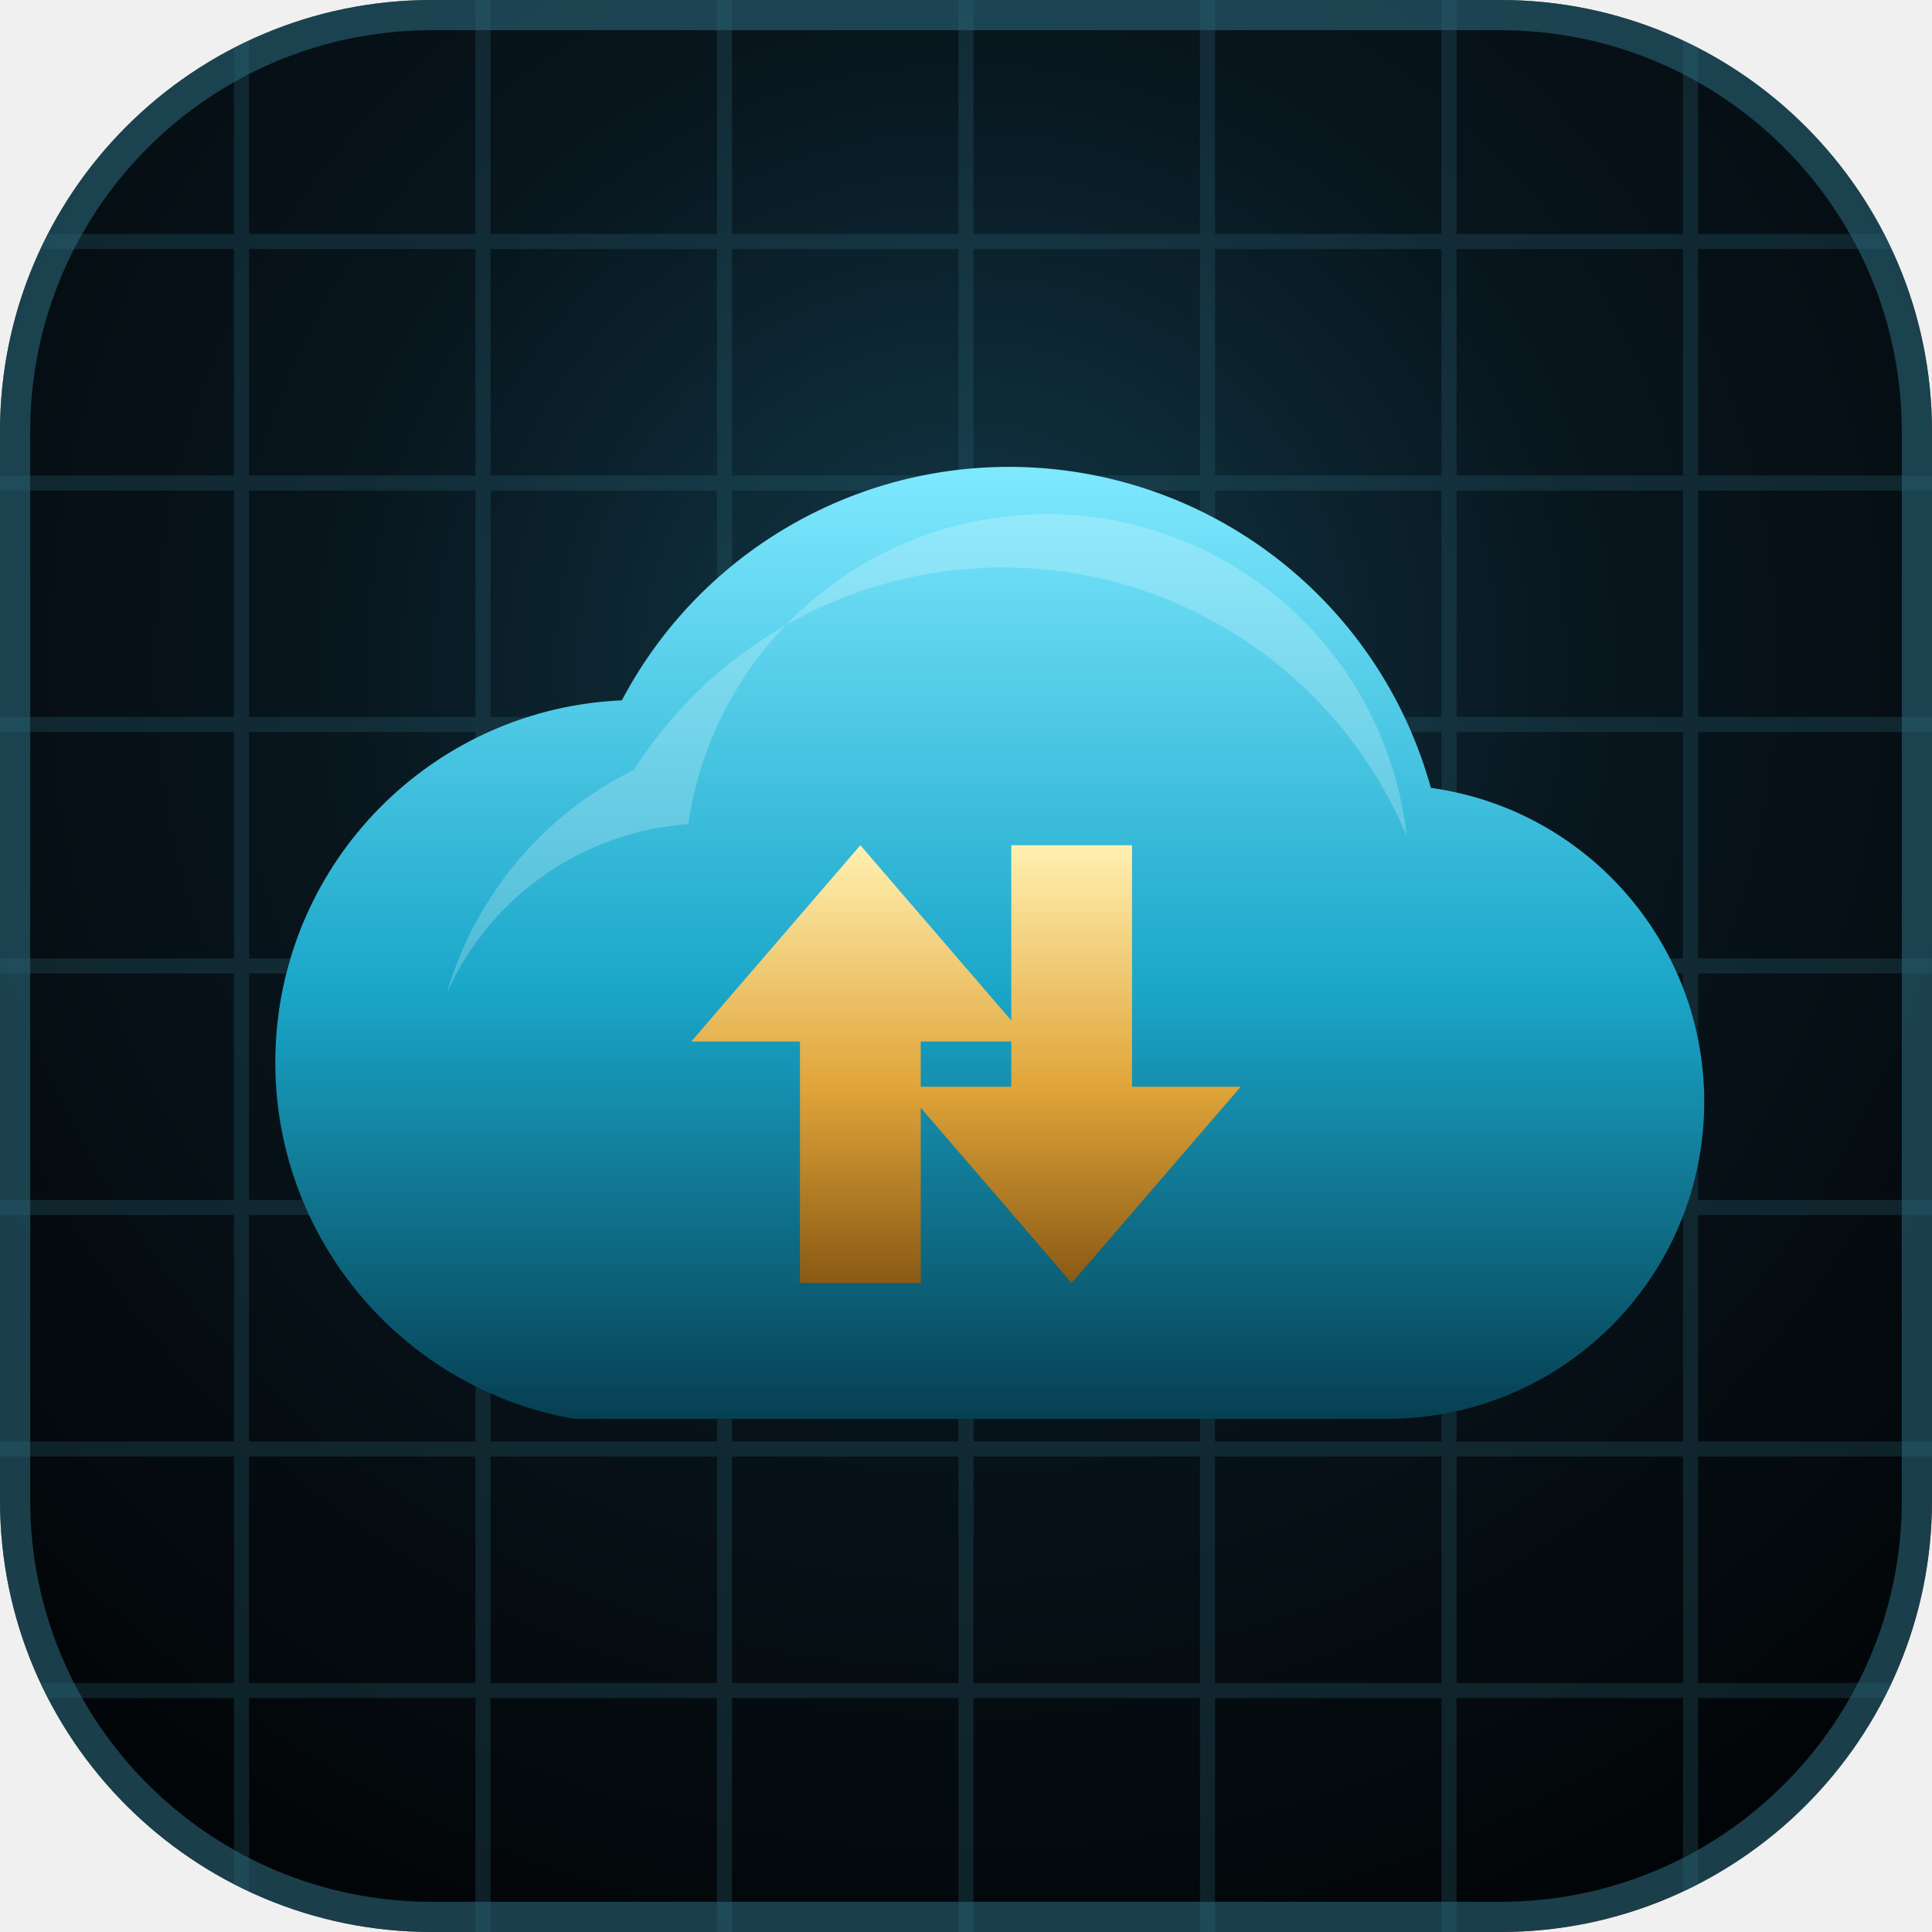
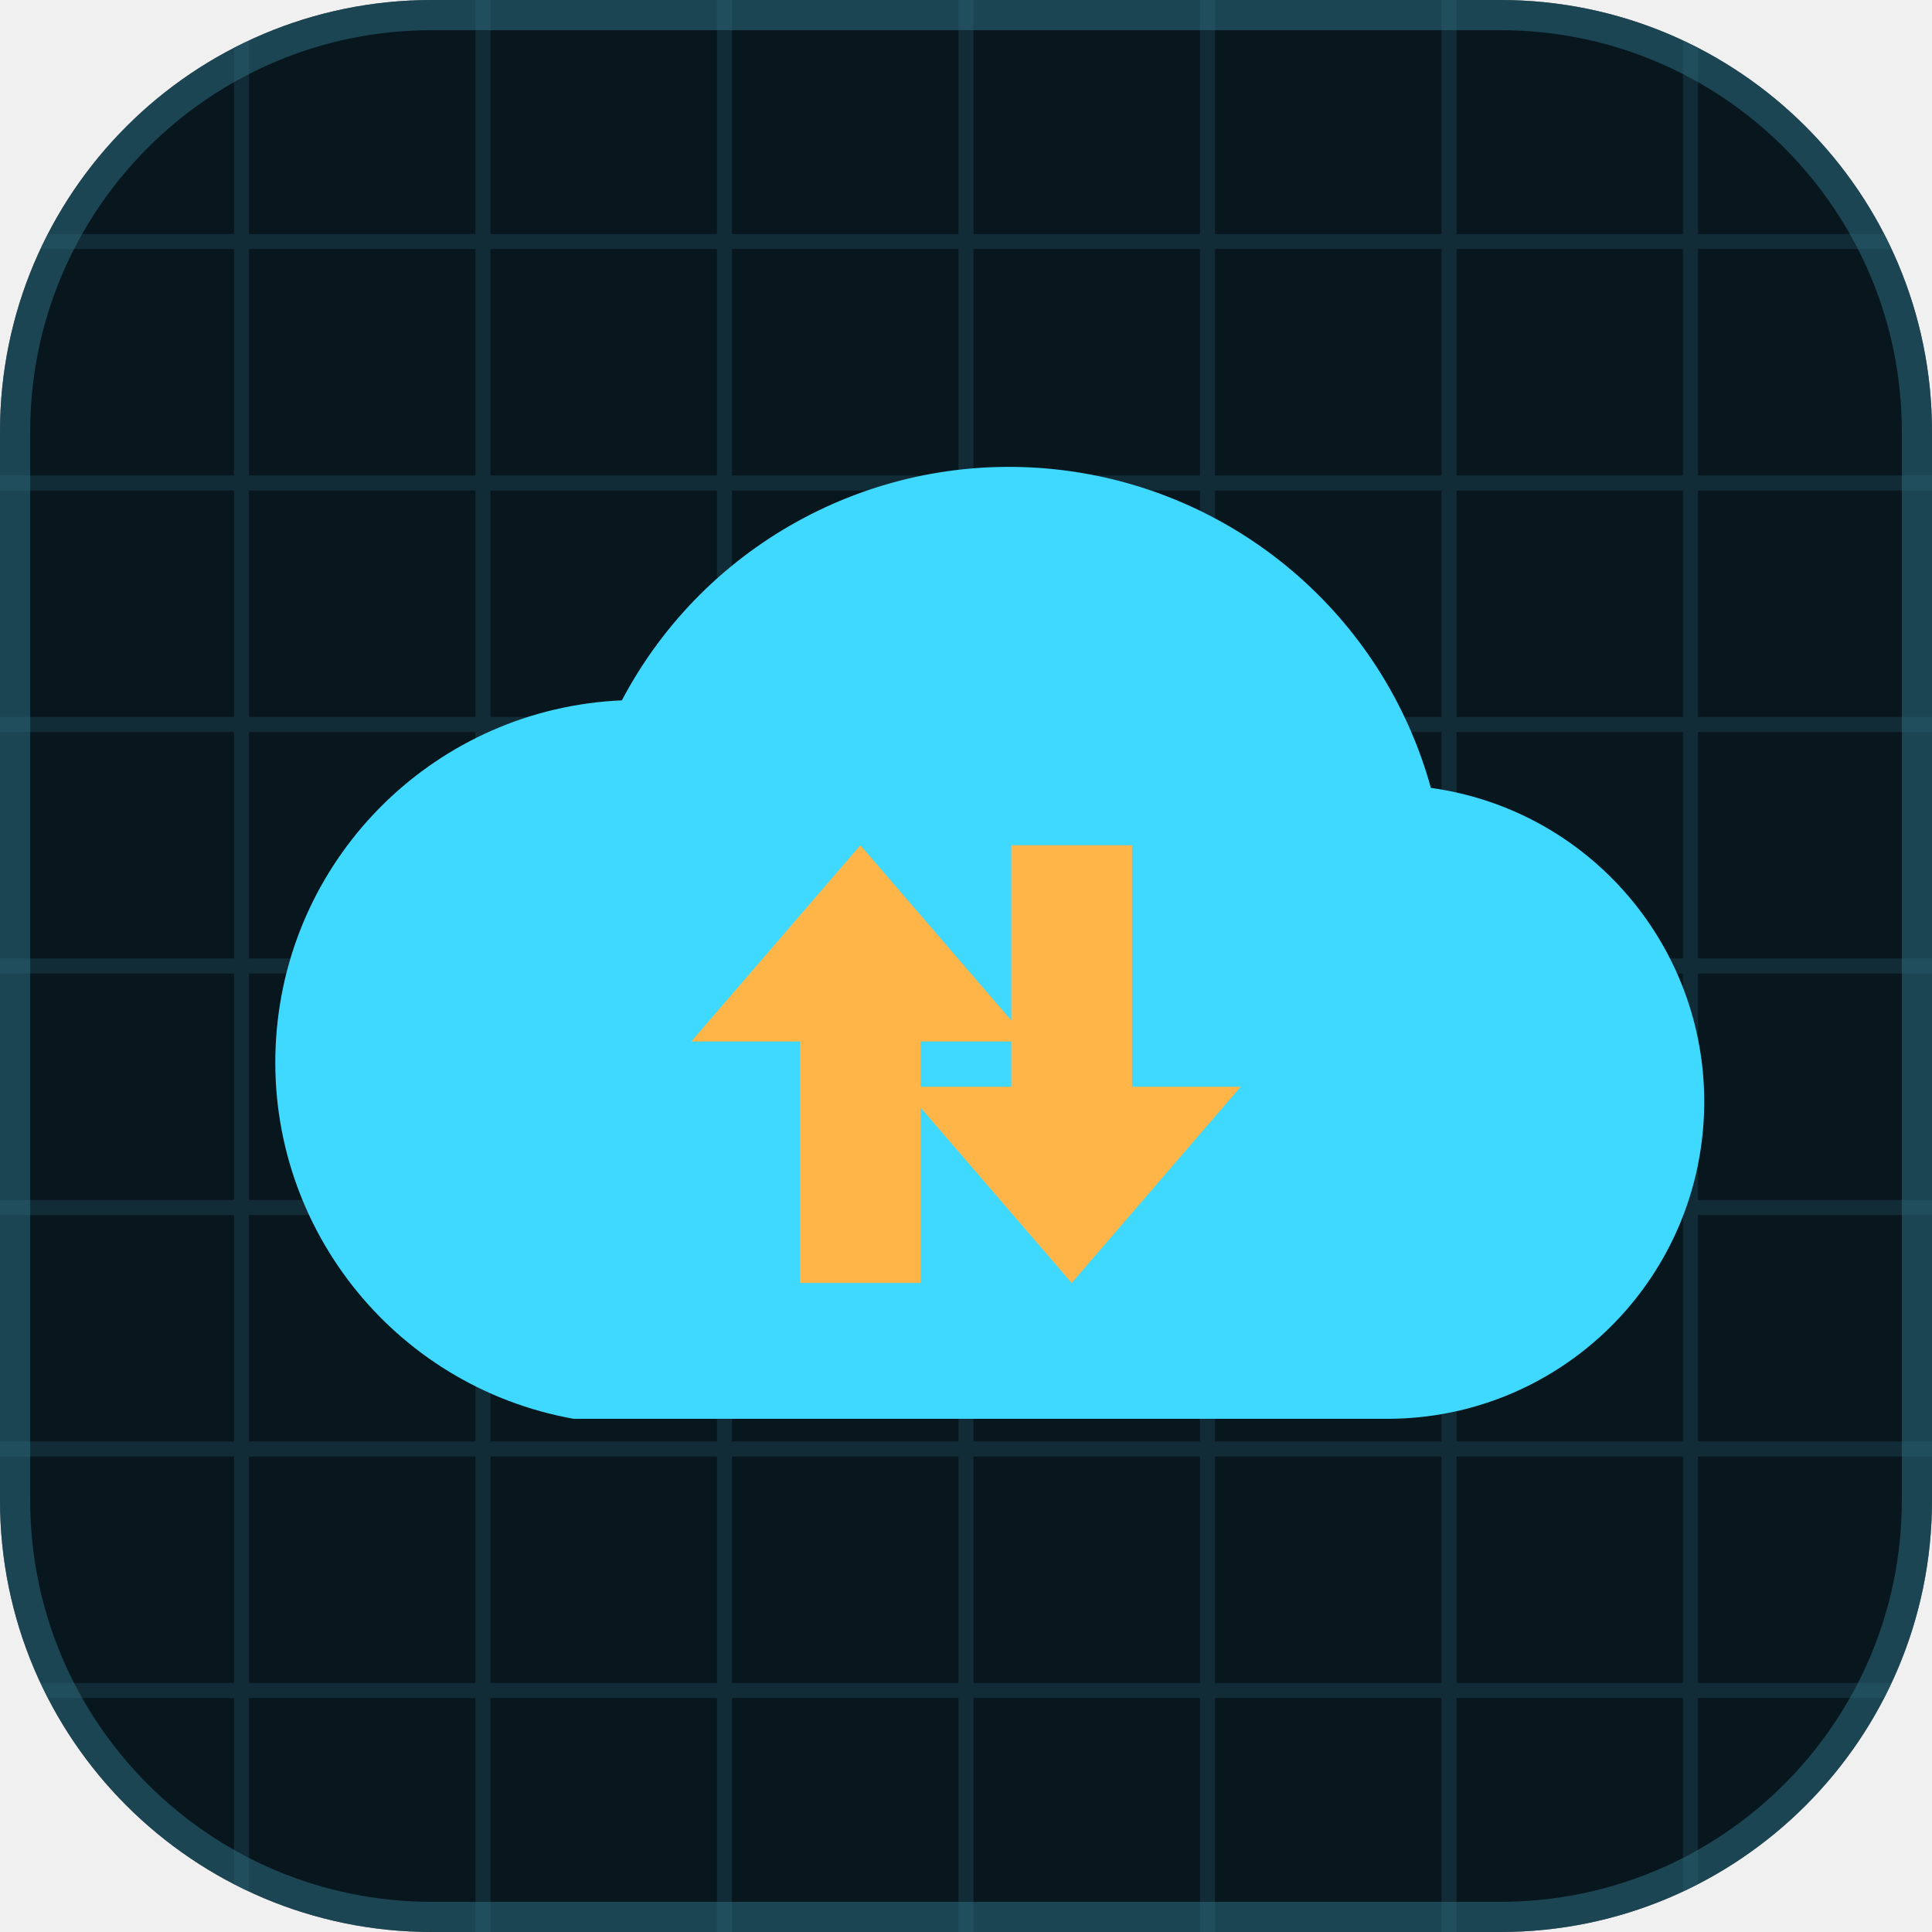
<svg viewBox="0 0 64 64" aria-hidden="true">
  <defs>
-     <radialGradient id="cloud-bg" cx="32" cy="22" r="46" gradientUnits="userSpaceOnUse">
-       <stop offset="0" stop-color="#123a49" />
-       <stop offset="0.45" stop-color="#08161e" />
-       <stop offset="1" stop-color="#020507" />
-     </radialGradient>
-     <linearGradient id="cloud-cyan" x1="0" y1="0" x2="0" y2="1">
-       <stop offset="0" stop-color="#7fe9ff" />
-       <stop offset="0.55" stop-color="#1aa6c9" />
-       <stop offset="1" stop-color="#063f52" />
-     </linearGradient>
-     <linearGradient id="cloud-gold" x1="0" y1="0" x2="0" y2="1">
-       <stop offset="0" stop-color="#fff0b0" />
-       <stop offset="0.55" stop-color="#e0a53a" />
-       <stop offset="1" stop-color="#8a5a14" />
-     </linearGradient>
    <clipPath id="cloud-tile">
      <rect width="64" height="64" rx="14.3" />
    </clipPath>
  </defs>
  <g clip-path="url(#cloud-tile)">
-     <rect width="64" height="64" fill="url(#cloud-bg)" />
+     <rect width="64" height="64" fill="#08161e" />
    <path d="M8 0V64 M16 0V64 M24 0V64 M32 0V64 M40 0V64 M48 0V64 M56 0V64 M0 8H64 M0 16H64 M0 24H64 M0 32H64 M0 40H64 M0 48H64 M0 56H64" stroke="#2b6577" stroke-opacity="0.28" stroke-width="0.5" fill="none" />
-     <path fill="url(#cloud-cyan)" d="M19 47h27a10.5 10.5 0 0 0 1.4-20.9A14.5 14.5 0 0 0 20.6 23.2 12 12 0 0 0 19 47z" />
-     <path fill="#ffffff" fill-opacity="0.22" d="M21 25.5a14.5 14.5 0 0 1 25.6 2.2 12 12 0 0 0-23.8-.4 9.5 9.5 0 0 0-8 5.6A12 12 0 0 1 21 25.5z" />
-     <path fill="url(#cloud-gold)" d="M26.5 42.5v-8h-3.6l5.6-6.5 5.6 6.5h-3.6v8zM37.5 28v8h3.6l-5.6 6.5-5.6-6.5h3.6v-8z" />
+     <path fill="#3fd8ff" d="M19 47h27a10.5 10.5 0 0 0 1.4-20.9A14.5 14.5 0 0 0 20.6 23.2 12 12 0 0 0 19 47z" />
+     <path fill="#ffb547" d="M26.5 42.5v-8h-3.6l5.6-6.5 5.6 6.5h-3.6v8zM37.5 28v8h3.6l-5.6 6.5-5.6-6.5h3.6v-8z" />
  </g>
  <rect x="0.5" y="0.5" width="63" height="63" rx="13.8" fill="none" stroke="#2b6577" stroke-opacity="0.6" />
</svg>
